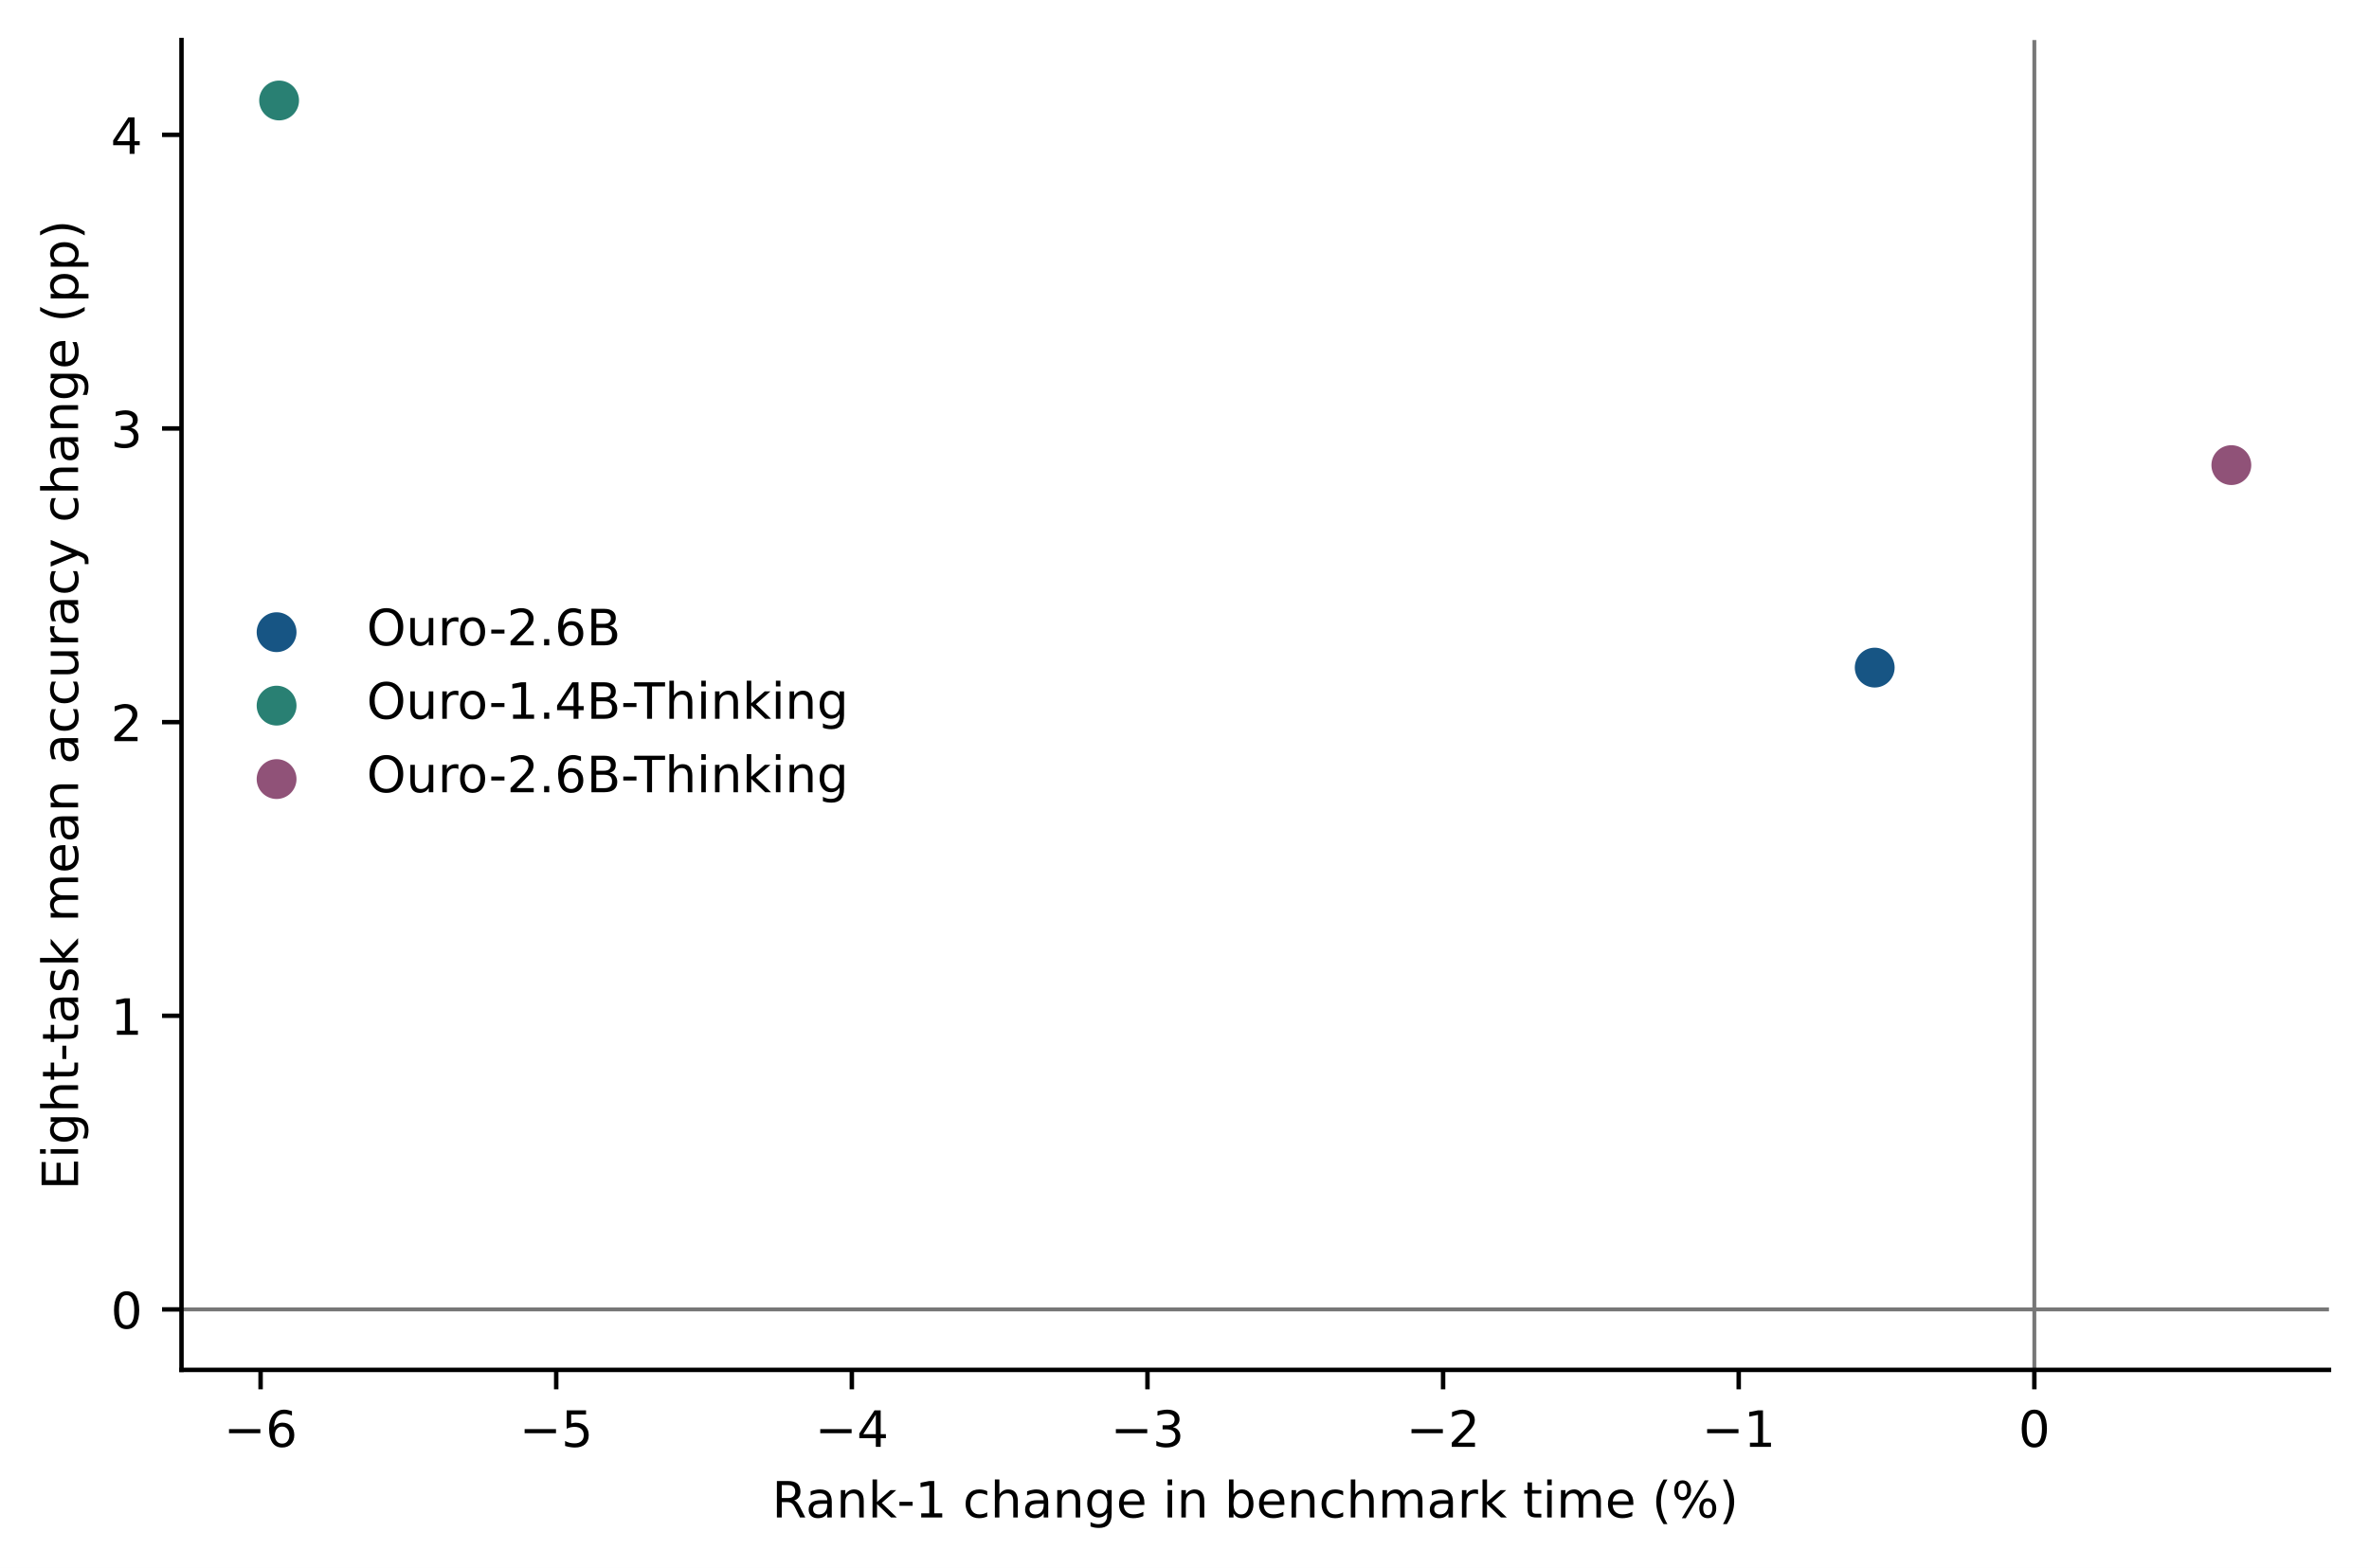
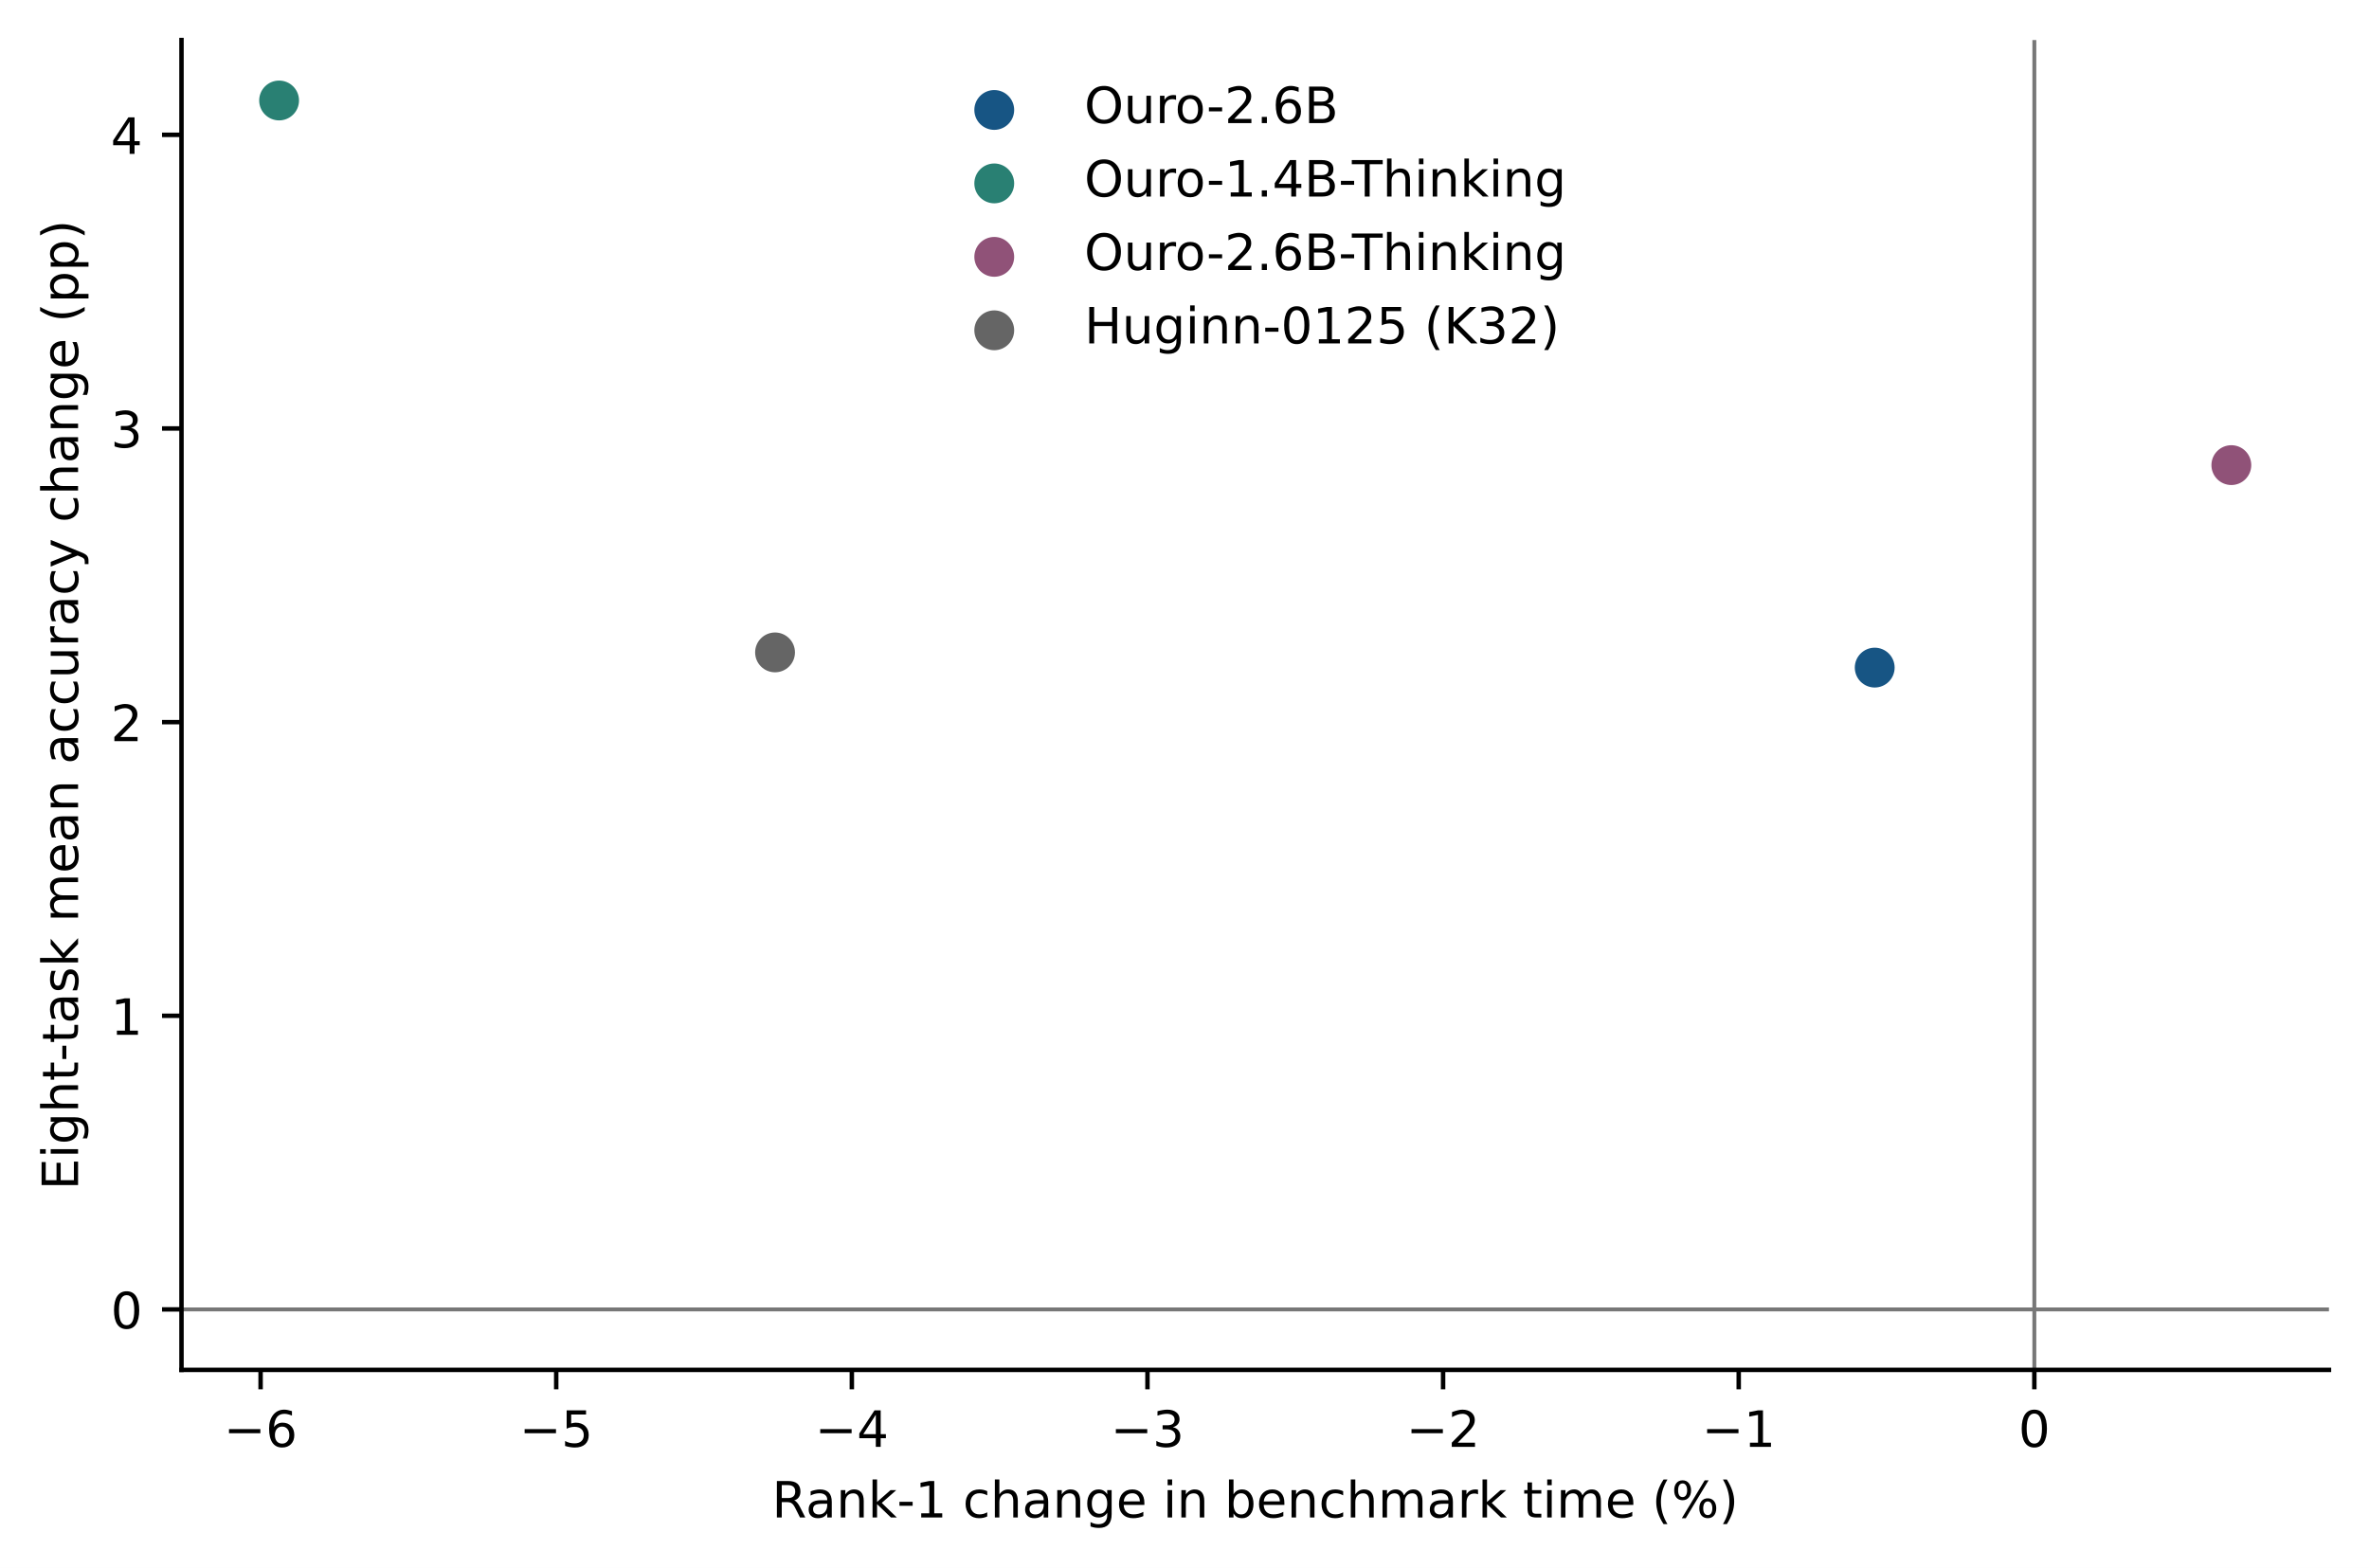
<svg xmlns="http://www.w3.org/2000/svg" xmlns:xlink="http://www.w3.org/1999/xlink" width="426pt" height="282pt" viewBox="0 0 426 282" version="1.1">
  <defs>
    <style type="text/css">*{stroke-linejoin: round; stroke-linecap: butt}</style>
  </defs>
  <g id="figure_1">
    <g id="patch_1">
      <path d="M 0 282  L 426 282  L 426 0  L 0 0  z " style="fill: #ffffff" />
    </g>
    <g id="axes_1">
      <g id="patch_2">
        <path d="M 32.637 246.379  L 418.8 246.379  L 418.8 7.2  L 32.637 7.2  z " style="fill: #ffffff" />
      </g>
      <g id="PathCollection_1">
        <defs>
-           <path id="med13cf72ae" d="M 0 3.082  C 0.817 3.082 1.601 2.757 2.179 2.179  C 2.757 1.601 3.082 0.817 3.082 0  C 3.082 -0.817 2.757 -1.601 2.179 -2.179  C 1.601 -2.757 0.817 -3.082 0 -3.082  C -0.817 -3.082 -1.601 -2.757 -2.179 -2.179  C -2.757 -1.601 -3.082 -0.817 -3.082 0  C -3.082 0.817 -2.757 1.601 -2.179 2.179  C -1.601 2.757 -0.817 3.082 0 3.082  z " style="stroke: #175584" />
-         </defs>
-         <g clip-path="url(#pbfd8b90fc3)">
-           <use xlink:href="#med13cf72ae" x="337.117" y="120.072" style="fill: #175584; stroke: #175584" />
+           <path id="me02d0a23b3" d="M 0 3.082  C 0.817 3.082 1.601 2.757 2.179 2.179  C 2.757 1.601 3.082 0.817 3.082 0  C 3.082 -0.817 2.757 -1.601 2.179 -2.179  C 1.601 -2.757 0.817 -3.082 0 -3.082  C -0.817 -3.082 -1.601 -2.757 -2.179 -2.179  C -2.757 -1.601 -3.082 -0.817 -3.082 0  C -3.082 0.817 -2.757 1.601 -2.179 2.179  C -1.601 2.757 -0.817 3.082 0 3.082  z " style="stroke: #175584" />
+         </defs>
+         <g clip-path="url(#p0155ba610a)">
+           <use xlink:href="#me02d0a23b3" x="337.117" y="120.072" style="fill: #175584; stroke: #175584" />
        </g>
      </g>
      <g id="PathCollection_2">
        <defs>
-           <path id="m5a0e7ca28a" d="M 0 3.082  C 0.817 3.082 1.601 2.757 2.179 2.179  C 2.757 1.601 3.082 0.817 3.082 0  C 3.082 -0.817 2.757 -1.601 2.179 -2.179  C 1.601 -2.757 0.817 -3.082 0 -3.082  C -0.817 -3.082 -1.601 -2.757 -2.179 -2.179  C -2.757 -1.601 -3.082 -0.817 -3.082 0  C -3.082 0.817 -2.757 1.601 -2.179 2.179  C -1.601 2.757 -0.817 3.082 0 3.082  z " style="stroke: #298073" />
-         </defs>
-         <g clip-path="url(#pbfd8b90fc3)">
-           <use xlink:href="#m5a0e7ca28a" x="50.189" y="18.072" style="fill: #298073; stroke: #298073" />
+           <path id="m9a0fe2c261" d="M 0 3.082  C 0.817 3.082 1.601 2.757 2.179 2.179  C 2.757 1.601 3.082 0.817 3.082 0  C 3.082 -0.817 2.757 -1.601 2.179 -2.179  C 1.601 -2.757 0.817 -3.082 0 -3.082  C -0.817 -3.082 -1.601 -2.757 -2.179 -2.179  C -2.757 -1.601 -3.082 -0.817 -3.082 0  C -3.082 0.817 -2.757 1.601 -2.179 2.179  C -1.601 2.757 -0.817 3.082 0 3.082  z " style="stroke: #298073" />
+         </defs>
+         <g clip-path="url(#p0155ba610a)">
+           <use xlink:href="#m9a0fe2c261" x="50.189" y="18.072" style="fill: #298073; stroke: #298073" />
        </g>
      </g>
      <g id="PathCollection_3">
        <defs>
-           <path id="ma4a07cdae8" d="M 0 3.082  C 0.817 3.082 1.601 2.757 2.179 2.179  C 2.757 1.601 3.082 0.817 3.082 0  C 3.082 -0.817 2.757 -1.601 2.179 -2.179  C 1.601 -2.757 0.817 -3.082 0 -3.082  C -0.817 -3.082 -1.601 -2.757 -2.179 -2.179  C -2.757 -1.601 -3.082 -0.817 -3.082 0  C -3.082 0.817 -2.757 1.601 -2.179 2.179  C -1.601 2.757 -0.817 3.082 0 3.082  z " style="stroke: #905278" />
-         </defs>
-         <g clip-path="url(#pbfd8b90fc3)">
-           <use xlink:href="#ma4a07cdae8" x="401.247" y="83.653" style="fill: #905278; stroke: #905278" />
+           <path id="m4a04c12919" d="M 0 3.082  C 0.817 3.082 1.601 2.757 2.179 2.179  C 2.757 1.601 3.082 0.817 3.082 0  C 3.082 -0.817 2.757 -1.601 2.179 -2.179  C 1.601 -2.757 0.817 -3.082 0 -3.082  C -0.817 -3.082 -1.601 -2.757 -2.179 -2.179  C -2.757 -1.601 -3.082 -0.817 -3.082 0  C -3.082 0.817 -2.757 1.601 -2.179 2.179  C -1.601 2.757 -0.817 3.082 0 3.082  z " style="stroke: #905278" />
+         </defs>
+         <g clip-path="url(#p0155ba610a)">
+           <use xlink:href="#m4a04c12919" x="401.247" y="83.653" style="fill: #905278; stroke: #905278" />
+         </g>
+       </g>
+       <g id="PathCollection_4">
+         <defs>
+           <path id="m5b704133c1" d="M 0 3.082  C 0.817 3.082 1.601 2.757 2.179 2.179  C 2.757 1.601 3.082 0.817 3.082 0  C 3.082 -0.817 2.757 -1.601 2.179 -2.179  C 1.601 -2.757 0.817 -3.082 0 -3.082  C -0.817 -3.082 -1.601 -2.757 -2.179 -2.179  C -2.757 -1.601 -3.082 -0.817 -3.082 0  C -3.082 0.817 -2.757 1.601 -2.179 2.179  C -1.601 2.757 -0.817 3.082 0 3.082  z " style="stroke: #656565" />
+         </defs>
+         <g clip-path="url(#p0155ba610a)">
+           <use xlink:href="#m5b704133c1" x="139.371" y="117.337" style="fill: #656565; stroke: #656565" />
        </g>
      </g>
      <g id="matplotlib.axis_1">
        <g id="xtick_1">
          <g id="line2d_1">
            <defs>
-               <path id="mc2ea33603c" d="M 0 0  L 0 3.5  " style="stroke: #000000; stroke-width: 0.8" />
+               <path id="mc2352a5e8d" d="M 0 0  L 0 3.5  " style="stroke: #000000; stroke-width: 0.8" />
            </defs>
            <g>
-               <use xlink:href="#mc2ea33603c" x="46.861" y="246.379" style="stroke: #000000; stroke-width: 0.8" />
+               <use xlink:href="#mc2352a5e8d" x="46.861" y="246.379" style="stroke: #000000; stroke-width: 0.8" />
            </g>
          </g>
          <g id="text_1">
            <text style="font: 9px 'DejaVu Sans'; text-anchor: middle" x="46.861" y="260.217" transform="rotate(-0 46.86098 260.2175)">−6</text>
          </g>
        </g>
        <g id="xtick_2">
          <g id="line2d_2">
            <g>
-               <use xlink:href="#mc2ea33603c" x="100.021" y="246.379" style="stroke: #000000; stroke-width: 0.8" />
+               <use xlink:href="#mc2352a5e8d" x="100.021" y="246.379" style="stroke: #000000; stroke-width: 0.8" />
            </g>
          </g>
          <g id="text_2">
            <text style="font: 9px 'DejaVu Sans'; text-anchor: middle" x="100.021" y="260.217" transform="rotate(-0 100.0211 260.2175)">−5</text>
          </g>
        </g>
        <g id="xtick_3">
          <g id="line2d_3">
            <g>
-               <use xlink:href="#mc2ea33603c" x="153.181" y="246.379" style="stroke: #000000; stroke-width: 0.8" />
+               <use xlink:href="#mc2352a5e8d" x="153.181" y="246.379" style="stroke: #000000; stroke-width: 0.8" />
            </g>
          </g>
          <g id="text_3">
            <text style="font: 9px 'DejaVu Sans'; text-anchor: middle" x="153.181" y="260.217" transform="rotate(-0 153.1811 260.2175)">−4</text>
          </g>
        </g>
        <g id="xtick_4">
          <g id="line2d_4">
            <g>
-               <use xlink:href="#mc2ea33603c" x="206.341" y="246.379" style="stroke: #000000; stroke-width: 0.8" />
+               <use xlink:href="#mc2352a5e8d" x="206.341" y="246.379" style="stroke: #000000; stroke-width: 0.8" />
            </g>
          </g>
          <g id="text_4">
            <text style="font: 9px 'DejaVu Sans'; text-anchor: middle" x="206.341" y="260.217" transform="rotate(-0 206.3412 260.2175)">−3</text>
          </g>
        </g>
        <g id="xtick_5">
          <g id="line2d_5">
            <g>
-               <use xlink:href="#mc2ea33603c" x="259.501" y="246.379" style="stroke: #000000; stroke-width: 0.8" />
+               <use xlink:href="#mc2352a5e8d" x="259.501" y="246.379" style="stroke: #000000; stroke-width: 0.8" />
            </g>
          </g>
          <g id="text_5">
            <text style="font: 9px 'DejaVu Sans'; text-anchor: middle" x="259.501" y="260.217" transform="rotate(-0 259.5013 260.2175)">−2</text>
          </g>
        </g>
        <g id="xtick_6">
          <g id="line2d_6">
            <g>
-               <use xlink:href="#mc2ea33603c" x="312.661" y="246.379" style="stroke: #000000; stroke-width: 0.8" />
+               <use xlink:href="#mc2352a5e8d" x="312.661" y="246.379" style="stroke: #000000; stroke-width: 0.8" />
            </g>
          </g>
          <g id="text_6">
            <text style="font: 9px 'DejaVu Sans'; text-anchor: middle" x="312.661" y="260.217" transform="rotate(-0 312.6614 260.2175)">−1</text>
          </g>
        </g>
        <g id="xtick_7">
          <g id="line2d_7">
            <g>
-               <use xlink:href="#mc2ea33603c" x="365.821" y="246.379" style="stroke: #000000; stroke-width: 0.8" />
+               <use xlink:href="#mc2352a5e8d" x="365.821" y="246.379" style="stroke: #000000; stroke-width: 0.8" />
            </g>
          </g>
          <g id="text_7">
            <text style="font: 9px 'DejaVu Sans'; text-anchor: middle" x="365.821" y="260.217" transform="rotate(-0 365.8215 260.2175)">0</text>
          </g>
        </g>
        <g id="text_8">
          <text style="font: 9px 'DejaVu Sans'; text-anchor: middle" x="225.718" y="272.928" transform="rotate(-0 225.718 272.9278)">Rank-1 change in benchmark time (%)</text>
        </g>
      </g>
      <g id="matplotlib.axis_2">
        <g id="ytick_1">
          <g id="line2d_8">
            <defs>
-               <path id="md52d494464" d="M 0 0  L -3.5 0  " style="stroke: #000000; stroke-width: 0.8" />
+               <path id="m7251a07a8b" d="M 0 0  L -3.5 0  " style="stroke: #000000; stroke-width: 0.8" />
            </defs>
            <g>
-               <use xlink:href="#md52d494464" x="32.637" y="235.507" style="stroke: #000000; stroke-width: 0.8" />
+               <use xlink:href="#m7251a07a8b" x="32.637" y="235.507" style="stroke: #000000; stroke-width: 0.8" />
            </g>
          </g>
          <g id="text_9">
            <text style="font: 9px 'DejaVu Sans'; text-anchor: end" x="25.637" y="238.926" transform="rotate(-0 25.63656 238.9264)">0</text>
          </g>
        </g>
        <g id="ytick_2">
          <g id="line2d_9">
            <g>
-               <use xlink:href="#md52d494464" x="32.637" y="182.692" style="stroke: #000000; stroke-width: 0.8" />
+               <use xlink:href="#m7251a07a8b" x="32.637" y="182.692" style="stroke: #000000; stroke-width: 0.8" />
            </g>
          </g>
          <g id="text_10">
            <text style="font: 9px 'DejaVu Sans'; text-anchor: end" x="25.637" y="186.111" transform="rotate(-0 25.63656 186.1115)">1</text>
          </g>
        </g>
        <g id="ytick_3">
          <g id="line2d_10">
            <g>
-               <use xlink:href="#md52d494464" x="32.637" y="129.877" style="stroke: #000000; stroke-width: 0.8" />
+               <use xlink:href="#m7251a07a8b" x="32.637" y="129.877" style="stroke: #000000; stroke-width: 0.8" />
            </g>
          </g>
          <g id="text_11">
            <text style="font: 9px 'DejaVu Sans'; text-anchor: end" x="25.637" y="133.297" transform="rotate(-0 25.63656 133.2965)">2</text>
          </g>
        </g>
        <g id="ytick_4">
          <g id="line2d_11">
            <g>
-               <use xlink:href="#md52d494464" x="32.637" y="77.062" style="stroke: #000000; stroke-width: 0.8" />
+               <use xlink:href="#m7251a07a8b" x="32.637" y="77.062" style="stroke: #000000; stroke-width: 0.8" />
            </g>
          </g>
          <g id="text_12">
            <text style="font: 9px 'DejaVu Sans'; text-anchor: end" x="25.637" y="80.482" transform="rotate(-0 25.63656 80.48157)">3</text>
          </g>
        </g>
        <g id="ytick_5">
          <g id="line2d_12">
            <g>
-               <use xlink:href="#md52d494464" x="32.637" y="24.247" style="stroke: #000000; stroke-width: 0.8" />
+               <use xlink:href="#m7251a07a8b" x="32.637" y="24.247" style="stroke: #000000; stroke-width: 0.8" />
            </g>
          </g>
          <g id="text_13">
            <text style="font: 9px 'DejaVu Sans'; text-anchor: end" x="25.637" y="27.667" transform="rotate(-0 25.63656 27.66661)">4</text>
          </g>
        </g>
        <g id="text_14">
          <text style="font: 9px 'DejaVu Sans'; text-anchor: middle" x="14.039" y="126.789" transform="rotate(-90 14.03859 126.7894)">Eight-task mean accuracy change (pp)</text>
        </g>
      </g>
      <g id="line2d_13">
-         <path d="M 365.821 246.379  L 365.821 7.2  " clip-path="url(#pbfd8b90fc3)" style="fill: none; stroke: #777777; stroke-width: 0.7; stroke-linecap: square" />
+         <path d="M 365.821 246.379  L 365.821 7.2  " clip-path="url(#p0155ba610a)" style="fill: none; stroke: #777777; stroke-width: 0.7; stroke-linecap: square" />
      </g>
      <g id="line2d_14">
-         <path d="M 32.637 235.507  L 418.8 235.507  " clip-path="url(#pbfd8b90fc3)" style="fill: none; stroke: #777777; stroke-width: 0.7; stroke-linecap: square" />
+         <path d="M 32.637 235.507  L 418.8 235.507  " clip-path="url(#p0155ba610a)" style="fill: none; stroke: #777777; stroke-width: 0.7; stroke-linecap: square" />
      </g>
      <g id="patch_3">
        <path d="M 32.637 246.379  L 32.637 7.2  " style="fill: none; stroke: #000000; stroke-width: 0.8; stroke-linejoin: miter; stroke-linecap: square" />
      </g>
      <g id="patch_4">
        <path d="M 32.637 246.379  L 418.8 246.379  " style="fill: none; stroke: #000000; stroke-width: 0.8; stroke-linejoin: miter; stroke-linecap: square" />
      </g>
      <g id="legend_1">
-         <g id="PathCollection_4">
-           <g>
-             <use xlink:href="#med13cf72ae" x="49.737" y="113.7" style="fill: #175584; stroke: #175584" />
+         <g id="PathCollection_5">
+           <g>
+             <use xlink:href="#me02d0a23b3" x="178.79" y="19.776" style="fill: #175584; stroke: #175584" />
          </g>
        </g>
        <g id="text_15">
-           <text style="font: 9px 'DejaVu Sans'; text-anchor: start" x="65.937" y="116.063" transform="rotate(-0 65.93656 116.0626)">Ouro-2.6B</text>
-         </g>
-         <g id="PathCollection_5">
-           <g>
-             <use xlink:href="#m5a0e7ca28a" x="49.737" y="126.91" style="fill: #298073; stroke: #298073" />
+           <text style="font: 9px 'DejaVu Sans'; text-anchor: start" x="194.99" y="22.139" transform="rotate(-0 194.9901 22.13859)">Ouro-2.6B</text>
+         </g>
+         <g id="PathCollection_6">
+           <g>
+             <use xlink:href="#m9a0fe2c261" x="178.79" y="32.986" style="fill: #298073; stroke: #298073" />
          </g>
        </g>
        <g id="text_16">
-           <text style="font: 9px 'DejaVu Sans'; text-anchor: start" x="65.937" y="129.273" transform="rotate(-0 65.93656 129.2729)">Ouro-1.4B-Thinking</text>
-         </g>
-         <g id="PathCollection_6">
-           <g>
-             <use xlink:href="#ma4a07cdae8" x="49.737" y="140.121" style="fill: #905278; stroke: #905278" />
+           <text style="font: 9px 'DejaVu Sans'; text-anchor: start" x="194.99" y="35.349" transform="rotate(-0 194.9901 35.34891)">Ouro-1.4B-Thinking</text>
+         </g>
+         <g id="PathCollection_7">
+           <g>
+             <use xlink:href="#m4a04c12919" x="178.79" y="46.197" style="fill: #905278; stroke: #905278" />
          </g>
        </g>
        <g id="text_17">
-           <text style="font: 9px 'DejaVu Sans'; text-anchor: start" x="65.937" y="142.483" transform="rotate(-0 65.93656 142.4832)">Ouro-2.6B-Thinking</text>
+           <text style="font: 9px 'DejaVu Sans'; text-anchor: start" x="194.99" y="48.559" transform="rotate(-0 194.9901 48.55922)">Ouro-2.6B-Thinking</text>
+         </g>
+         <g id="PathCollection_8">
+           <g>
+             <use xlink:href="#m5b704133c1" x="178.79" y="59.407" style="fill: #656565; stroke: #656565" />
+           </g>
+         </g>
+         <g id="text_18">
+           <text style="font: 9px 'DejaVu Sans'; text-anchor: start" x="194.99" y="61.77" transform="rotate(-0 194.9901 61.76953)">Huginn-0125 (K32)</text>
        </g>
      </g>
    </g>
  </g>
  <defs>
-     <clipPath id="pbfd8b90fc3">
+     <clipPath id="p0155ba610a">
      <rect x="32.637" y="7.2" width="386.163" height="239.179" />
    </clipPath>
  </defs>
</svg>
